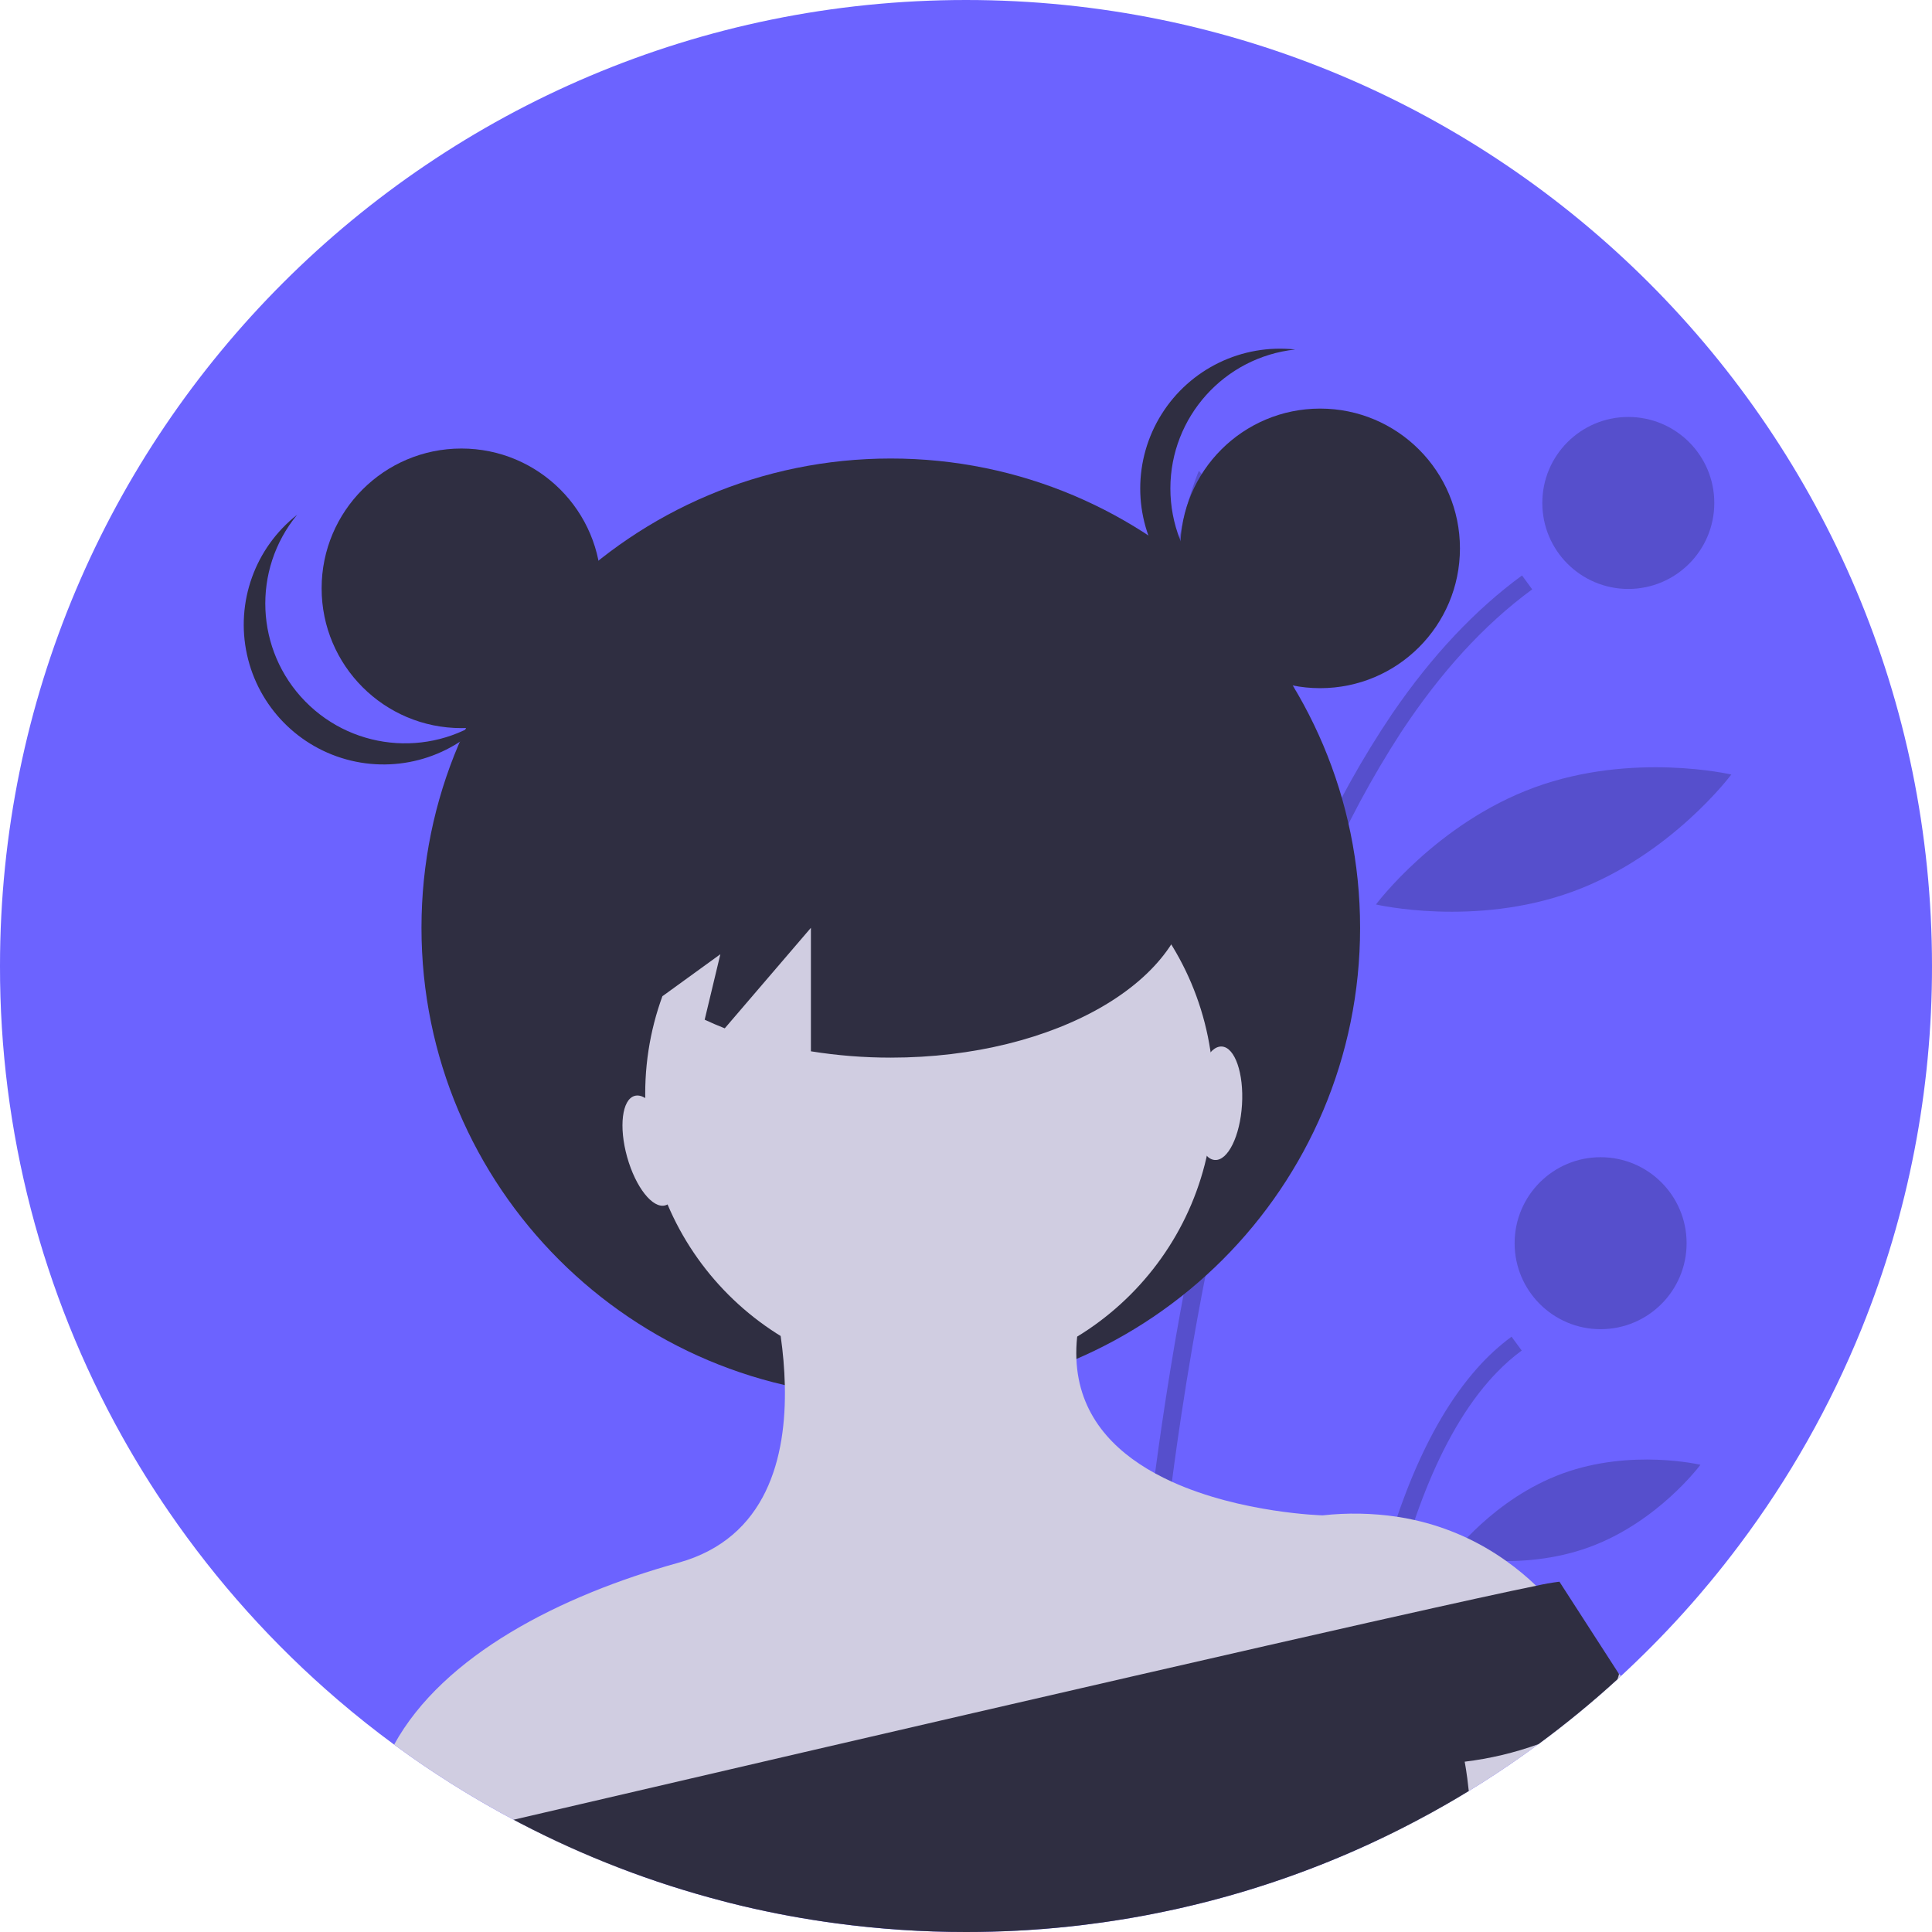
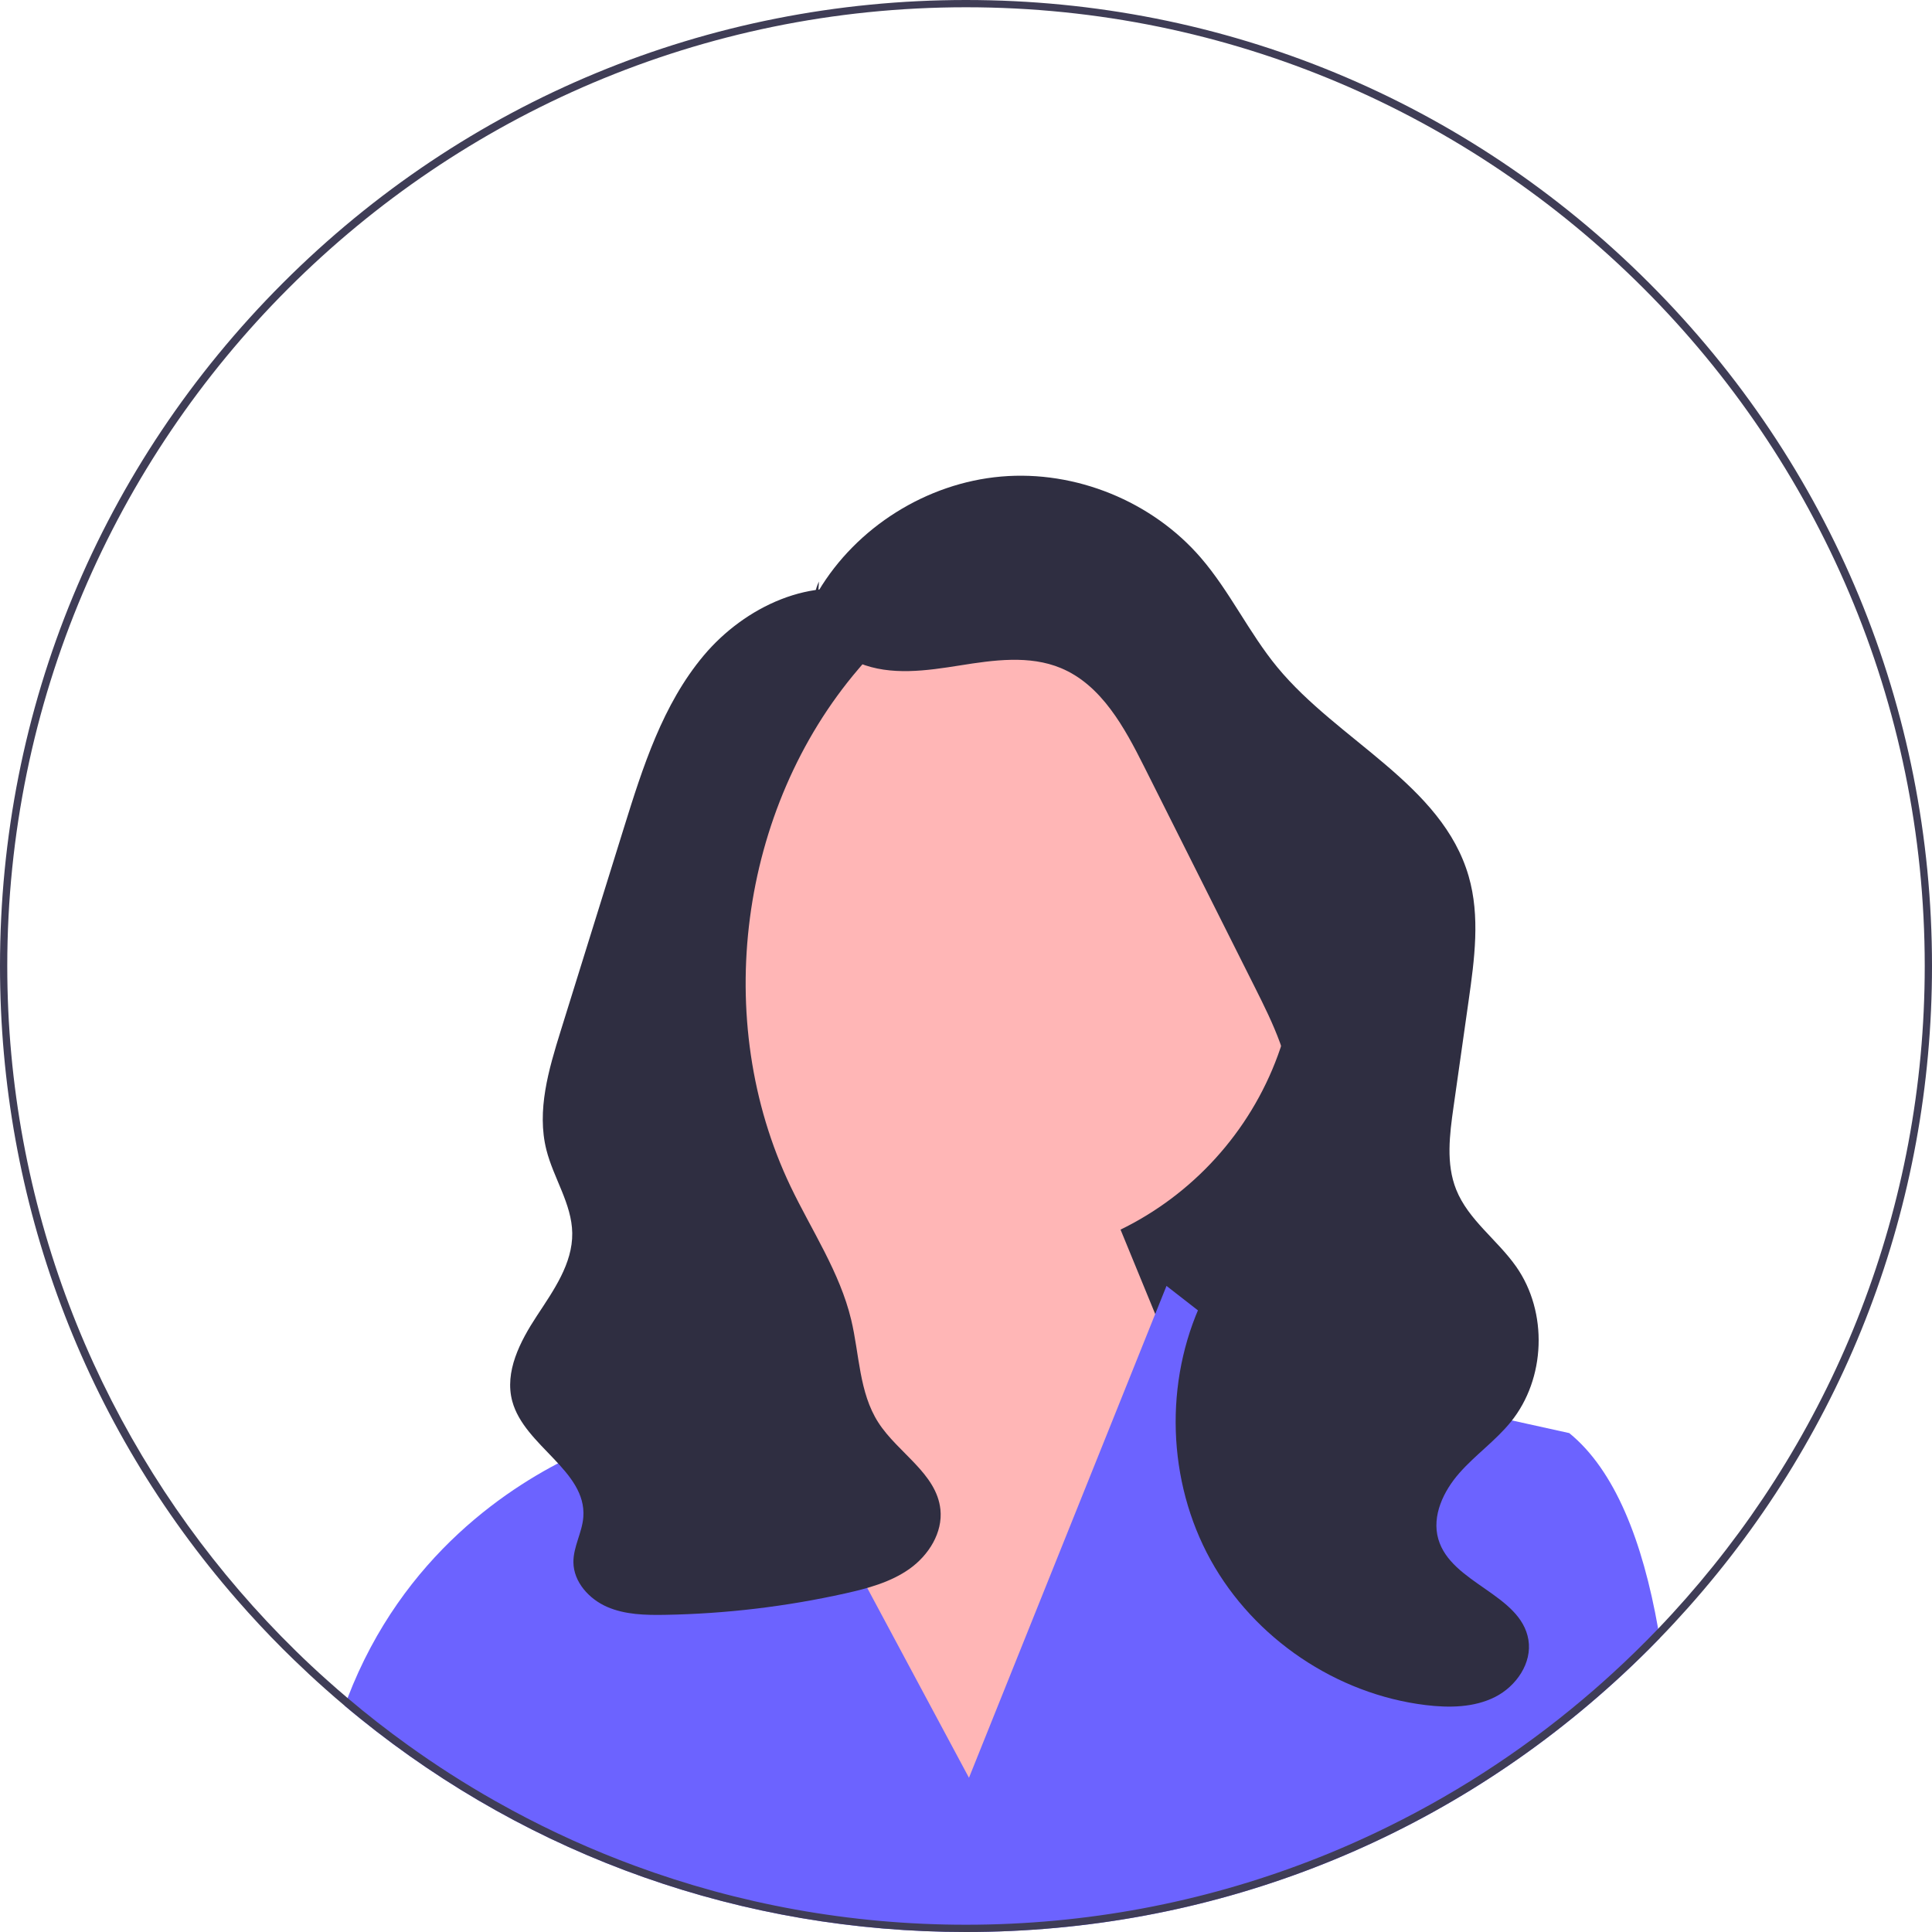
- <svg xmlns="http://www.w3.org/2000/svg" id="f36e36b5-a914-4189-a8f7-2c7091a7d461" data-name="Layer 1" width="676" height="676" viewBox="0 0 676 676">
-   <path d="M938,450a337.1,337.1,0,0,1-24.55,126.7c-.04.09-.07.17-.11.26v.01a336.513,336.513,0,0,1-42.79,75.64q-5.055,6.75-10.43,13.22c-1.31,1.58-2.64,3.15-3.97,4.7q-10.275,11.925-21.62,22.85-2.64,2.55-5.34,5.04c-.42.39-.84.77-1.26,1.16a337.819,337.819,0,0,1-27.65,22.7q-9.675,7.155-19.86,13.59-2.235,1.425-4.5,2.8-3.93,2.4-7.93,4.69-5.22,3-10.57,5.81c-1.44.77-2.89,1.51-4.34,2.25-2.12,1.09-4.25,2.14-6.4,3.17-.37.18-.74.36-1.11.53-1.4.68-2.82,1.34-4.24,2a334.896,334.896,0,0,1-57.46,20.39c-.11.03-.21.05-.32.08-1.29.33-2.59.65-3.89.96-.97.24-1.95.47-2.93.69a2.488,2.488,0,0,1-.37.09c-2.01.47-4.02.92-6.05,1.33-1.14.24-2.28.48-3.42.71-.69.15-1.39.28-2.08.41-.87.17-1.73.33-2.6.5-.48.1-.96.18-1.45.26-1.1.2-2.2.4-3.29.59-1.86.32-3.74.63-5.61.91-1.36.21-2.71.41-4.07.6-1.6.23-3.2.44-4.81.64-.44.07-.88.12-1.32.17q-.855.105-1.71.21c-1.15.14-2.3.27-3.46.39-.6.07-1.19.13-1.79.19q-1.71.18-3.42.33c-1.47.14-2.94.26-4.42.38-1.8.14-3.59.27-5.4.38-1.16.07-2.32.14-3.49.2-2.98.16-5.96.27-8.96.35-1.49.04-2.99.07-4.49.09h-.03c-1.49.02-2.99.03-4.49.03a339.151,339.151,0,0,1-45.45-3.04q-16.575-2.22-32.62-6.02c-.43-.1-.86-.2-1.28-.31-1.08-.25-2.15-.52-3.22-.79-.95-.24-1.89-.49-2.84-.74a335.357,335.357,0,0,1-70.6-27.19c-.11-.06-.23-.12-.34-.18-.65-.34-1.29-.67-1.93-1.02q-2.115-1.11-4.21-2.26-11.925-6.555-23.24-14.02-2.91-1.905-5.76-3.87c-.61-.42-1.21-.84-1.81-1.26-.63-.44-1.26-.88-1.88-1.32q-2.475-1.755-4.92-3.55-10.125-7.44-19.65-15.61a339.74,339.74,0,0,1-59.16-65.85Q312.315,628.19,304.71,614.59A336.39,336.39,0,0,1,262,450c0-186.67,151.33-338,338-338S938,263.33,938,450Z" transform="translate(-262 -112)" fill="#6c63ff" />
-   <path d="M654.35,778.63c1.08-.25,2.15-.52,3.22-.79.95-.24,1.89-.49,2.84-.74.05-1.99.12-4.18.19-6.55.59-18.56,1.98-48.44,5.26-84.44q.27-2.895.54-5.83c1.17-12.2,2.54-25.03,4.18-38.33.05-.44.11-.87.16-1.31,1.33-10.78,2.84-21.85,4.54-33.13q1.785-11.835,3.86-23.93c.1-.56.2-1.13.3-1.69.4-2.33.81-4.65,1.23-6.99,1.17-6.51,2.42-13.06,3.73-19.61,4.61-23.04,10.1-46.22,16.65-68.77a550.909,550.909,0,0,1,24.53-68.61,338.806,338.806,0,0,1,26.74-49.83c.15-.23.3-.45.45-.68,13.15-19.81,28.18-36.62,45.34-49.19l-3.56-4.86q-24.66,18.075-45.24,48.1c-.07.1-.13.19-.2.29A327.437,327.437,0,0,0,722.19,410a527.395,527.395,0,0,0-25.68,69.37q-9.84,33.03-17.65,71.57-2.745,13.575-5.24,27.82c-.28,1.62-.56,3.24-.84,4.87,0,.02-.01.05-.01.07-.43,2.5-.84,5-1.26,7.53q-1.56,9.555-2.94,18.96-2.13,14.49-3.85,28.48-.57,4.62-1.1,9.17-.75,6.42-1.42,12.67-.945,8.7-1.73,17.03l-.15,1.53c-.08.88-.16,1.76-.24,2.63C656.02,725.49,654.75,760.86,654.35,778.63Z" transform="translate(-262 -112)" opacity="0.2" />
-   <path d="M731.01,749.91c.11-.06.23-.12.34-.18,2.06-1.07,4.1-2.16,6.14-3.28.67-7.98,1.57-16.75,2.75-25.97.25-1.9.5-3.83.78-5.77.14-1.04.29-2.09.44-3.15,1.18-8.12,2.58-16.5,4.26-24.92,6.83-34.36,18.17-69.48,37-91.16,1.01-1.17,2.04-2.29,3.11-3.38a67.662,67.662,0,0,1,8.61-7.55l-3.56-4.85a77.071,77.071,0,0,0-11.8,10.79q-1.875,2.085-3.66,4.34c-17.33,21.81-28.15,54.1-34.89,86.07-1.76,8.34-3.24,16.67-4.5,24.78q-.48,3.18-.92,6.3C733.16,725.72,731.87,738.7,731.01,749.91Z" transform="translate(-262 -112)" opacity="0.2" />
-   <circle cx="569.738" cy="175.982" r="30.089" opacity="0.2" />
-   <circle cx="560.049" cy="434.991" r="30.089" opacity="0.2" />
-   <path d="M712.286,338.521c6.38,35.997-7.705,68.592-7.705,68.592s-24.43-25.768-30.81-61.766,7.705-68.592,7.705-68.592S705.905,302.524,712.286,338.521Z" transform="translate(-262 -112)" opacity="0.2" />
-   <path d="M812.282,423.971c-34.335,12.555-68.837,4.498-68.837,4.498s21.166-28.413,55.501-40.968,68.837-4.498,68.837-4.498S846.617,411.416,812.282,423.971Z" transform="translate(-262 -112)" opacity="0.2" />
-   <path d="M818.105,653.333c-24.066,8.8-48.283,3.059-48.283,3.059s14.802-20.008,38.868-28.808,48.283-3.059,48.283-3.059S842.171,644.533,818.105,653.333Z" transform="translate(-262 -112)" opacity="0.2" />
-   <path d="M701.96,648.27l1.22.63C703.06,650.2,702.77,651,701.96,648.27Z" transform="translate(-262 -112)" fill="#2f2e41" />
-   <path d="M703.57,648.69c.01.14.03.29.04.43l-.43-.22c.01-.13.02-.27.04-.41C703.32,646.74,703.2,644.67,703.57,648.69Z" transform="translate(-262 -112)" fill="#2f2e41" />
-   <circle cx="311.683" cy="324.641" r="164.209" fill="#2f2e41" />
-   <circle cx="325.2" cy="382.713" r="99.444" fill="#d0cde1" />
-   <path d="M814.27,685.31l-.12.03-23.13,5.55-48.16,11.56-6.57,1.58L663.05,721.6l-6.22,1.5L479.14,765.74a333.639,333.639,0,0,1-35.15-15.83c-.11-.06-.23-.12-.34-.18-.65-.34-1.29-.67-1.93-1.02q-2.115-1.11-4.21-2.26-11.925-6.555-23.24-14.02-2.91-1.905-5.76-3.87c-.61-.42-1.21-.84-1.81-1.26-.63-.44-1.26-.88-1.88-1.32q-2.475-1.755-4.92-3.55c17.26-31.37,58.36-52.22,99.46-63.63,31.02-8.62,37.84-36.95,37.25-62.16a146.952,146.952,0,0,0-1.46-17.18,167.478,167.478,0,0,0-5.96-26.74l99.45,3.32,10.26,23.64a53.492,53.492,0,0,0-.27,7.82c.78,19.39,12.75,31.93,27.52,40.02,1.92,1.05,3.89,2.03,5.89,2.94,24.22,11.01,52.73,11.76,52.73,11.76a101.52,101.52,0,0,1,26.09.49q3.15.48,6.12,1.15A88.139,88.139,0,0,1,789.09,658.23a91.601,91.601,0,0,1,10.41,8.63A82.676,82.676,0,0,1,814.27,685.31Z" transform="translate(-262 -112)" fill="#d0cde1" />
-   <path d="M829.19,698.42c-.42.39-.84.77-1.26,1.16a337.819,337.819,0,0,1-27.65,22.7q-9.675,7.155-19.86,13.59-2.235,1.425-4.5,2.8-3.93,2.4-7.93,4.69-5.22,3-10.57,5.81c-1.44.77-2.89,1.51-4.34,2.25-2.12,1.09-4.25,2.14-6.4,3.17-.37.18-.74.36-1.11.53l-4.23-3.51,49.68-60.72,9.99-12.21s3.99,0,13.14,6.66a130.993,130.993,0,0,1,14.3,12.34C828.69,697.93,828.94,698.17,829.19,698.42Z" transform="translate(-262 -112)" fill="#d0cde1" />
-   <path d="M828.49,697.74a11.392,11.392,0,0,1-.56,1.84,337.819,337.819,0,0,1-27.65,22.7,117.95,117.95,0,0,1-25.79,6.13s.75,3.76,1.43,10.26q-3.93,2.4-7.93,4.69-5.22,3-10.57,5.81c-1.44.77-2.89,1.51-4.34,2.25-2.12,1.09-4.25,2.14-6.4,3.17-.37.18-.74.36-1.11.53-1.4.68-2.82,1.34-4.24,2a334.896,334.896,0,0,1-57.46,20.39c-.11.03-.21.05-.32.08-1.29.33-2.59.65-3.89.96-.97.24-1.95.47-2.93.69a2.488,2.488,0,0,1-.37.09c-2.01.47-4.02.92-6.05,1.33-1.14.24-2.28.48-3.42.71-.69.15-1.39.28-2.08.41-.87.17-1.73.33-2.6.5-.48.1-.96.18-1.45.26-1.1.2-2.2.4-3.29.59-1.86.32-3.74.63-5.61.91-1.36.21-2.71.41-4.07.6-1.6.23-3.2.44-4.81.64-.44.07-.88.12-1.32.17q-.855.105-1.71.21c-1.15.14-2.3.27-3.46.39-.6.07-1.19.13-1.79.19q-1.71.18-3.42.33c-1.47.14-2.94.26-4.42.38-1.8.14-3.59.27-5.4.38-1.16.07-2.32.14-3.49.2-2.98.16-5.96.27-8.96.35-1.49.04-2.99.07-4.49.09h-.03c-1.49.02-2.99.03-4.49.03a339.151,339.151,0,0,1-45.45-3.04q-16.575-2.22-32.62-6.02c-.43-.1-.86-.2-1.28-.31-1.08-.25-2.15-.52-3.22-.79-.95-.24-1.89-.49-2.84-.74a335.357,335.357,0,0,1-70.6-27.19c-.11-.06-.23-.12-.34-.18-.65-.34-1.29-.67-1.93-1.02,54.89-12.79,141.63-32.96,216.9-50.24q3.165-.72,6.29-1.44c27.8-6.38,53.84-12.32,75.87-17.29q3.42-.765,6.7-1.5c23.67-5.32,42.05-9.36,52.02-11.38a81.488,81.488,0,0,1,8.14-1.43l20.81,32.25Z" transform="translate(-262 -112)" fill="#2f2e41" />
-   <circle cx="161.449" cy="205.851" r="48.913" fill="#2f2e41" />
-   <circle cx="461.917" cy="191.876" r="48.913" fill="#2f2e41" />
-   <path d="M671.51,282.913a48.912,48.912,0,0,1,43.673-48.624,48.913,48.913,0,1,0,0,97.248A48.912,48.912,0,0,1,671.51,282.913Z" transform="translate(-262 -112)" fill="#2f2e41" />
-   <path d="M368.796,357.416a48.912,48.912,0,0,1-2.836-65.296,48.913,48.913,0,1,0,68.06,69.463A48.912,48.912,0,0,1,368.796,357.416Z" transform="translate(-262 -112)" fill="#2f2e41" />
-   <path d="M573.683,359.777c-57.887,0-104.814,27.374-104.814,61.142,0,15.109,9.433,28.918,25.003,39.586l20.178-14.62-5.487,22.904c2.277,1.055,4.602,2.076,7.026,3.02l30.144-35.168v43.204a175.958,175.958,0,0,0,27.95,2.216c57.887,0,104.814-27.374,104.814-61.142S631.57,359.777,573.683,359.777Z" transform="translate(-262 -112)" fill="#2f2e41" />
-   <path d="M675.003,303.876s-7.597,34.938,39.874,48.913Z" transform="translate(-262 -112)" fill="#2f2e41" />
-   <path d="M468.869,310.235s17.469,39.061-34.938,56.53Z" transform="translate(-262 -112)" fill="#2f2e41" />
-   <ellipse cx="489.413" cy="514.602" rx="8.287" ry="19.889" transform="translate(-382.6084 38.98959) rotate(-15.63946)" fill="#d0cde1" />
-   <ellipse cx="688.302" cy="498.027" rx="19.889" ry="8.287" transform="translate(-113.0938 1042.414) rotate(-86.47577)" fill="#d0cde1" />
+ <svg xmlns="http://www.w3.org/2000/svg" id="uuid-2a0530e7-660a-4fa4-9d00-a731af11dca9" width="532" height="532" viewBox="0 0 532 532">
+   <polygon points="379.19 379.05 246.19 379.05 246.19 199.05 361.19 262.05 379.19 379.05" fill="#2f2e41" />
+   <circle cx="270.76" cy="260.932" r="86.349" fill="#ffb6b6" />
+   <polygon points="221.19 360.05 217.289 320.616 295.19 306.05 341.19 418.05 261.19 510.05 204.19 398.05 221.19 360.05" fill="#ffb6b6" />
+   <path d="M457.04,451.09c-.97,1.01-1.96,2.01-2.95,3-3.14,3.14-6.34,6.19-9.61,9.15-49,44.44-111.87,68.76-178.48,68.76-61.41,0-119.64-20.67-166.75-58.72-.03-.02-.05-.04-.08-.07-1.43-1.15-2.84-2.32-4.25-3.51,.25-.72,.52-1.43,.79-2.13,15.15-39.47,45.07-58.78,63.23-67.23,9-4.19,15.11-5.72,15.11-5.72l21.32-38.4,15.01,28,11.06,20.64,45.38,84.67,39.15-97.48,12.13-30.22,3.11-7.74,14.79,11.51,14,10.89,28.19,6.22,22.87,5.05,31.06,6.86c12.56,10.23,20.2,29.69,24.47,53.87,.16,.86,.31,1.73,.45,2.6Z" fill="#6c63ff" />
+   <path d="M225.339,162.803c10.518-17.668,29.836-29.79,50.32-31.577,20.484-1.787,41.609,6.808,55.027,22.388,7.996,9.284,13.239,20.655,21.033,30.109,16.772,20.346,45.372,32.242,52.699,57.571,3.197,11.053,1.604,22.853-.014,34.245-1.387,9.764-2.773,19.528-4.16,29.292-1.079,7.599-2.114,15.609,.735,22.736,3.343,8.361,11.342,13.837,16.515,21.207,8.801,12.542,8.157,30.904-1.5,42.798-4.188,5.158-9.74,9.049-14.131,14.036s-7.648,11.806-5.809,18.191c3.523,12.231,22.705,15.165,24.808,27.718,1.076,6.418-3.357,12.828-9.166,15.762-5.808,2.935-12.646,3.02-19.106,2.235-24.553-2.984-47.287-18.326-59.242-39.98-11.955-21.653-12.825-49.066-2.268-71.434,8.67-18.371,24.785-34.606,24.61-54.919-.096-11.067-5.172-21.403-10.135-31.295-10.159-20.246-20.319-40.492-30.478-60.737-5.442-10.845-11.757-22.532-22.961-27.191-8.659-3.601-18.483-2.204-27.744-.731s-19.072,2.906-27.756-.632-15.246-14.05-11.109-22.465" fill="#2f2e41" />
+   <path d="M240.471,163.726c-16.683-5.491-35.397,3.324-46.691,16.774-11.294,13.45-16.773,30.706-21.992,47.476-2.99,9.606-5.979,19.212-8.969,28.817-2.812,9.036-5.625,18.072-8.437,27.109-3.308,10.629-6.643,21.92-3.928,32.716,1.963,7.805,7.013,14.891,7.121,22.938,.114,8.406-5.15,15.785-9.764,22.813-4.613,7.028-8.943,15.377-6.746,23.491,3.343,12.342,20.502,19.126,19.561,31.877-.314,4.256-2.775,8.192-2.73,12.459,.057,5.429,4.307,10.12,9.287,12.283,4.98,2.163,10.582,2.281,16.01,2.185,16.651-.293,33.273-2.27,49.528-5.892,6.254-1.394,12.614-3.103,17.82-6.838s9.089-9.924,8.412-16.296c-1.056-9.929-11.731-15.561-17.118-23.968-5.291-8.257-5.169-18.72-7.45-28.258-3.136-13.108-10.88-24.552-16.694-36.712-21.857-45.716-14.206-103.987,18.712-142.511,2.91-3.406,6.09-6.833,7.305-11.145,1.214-4.313-.351-9.807-4.57-11.316" fill="#2f2e41" />
+   <path d="M454.09,77.91C403.85,27.67,337.05,0,266,0S128.15,27.67,77.91,77.91C27.67,128.15,0,194.95,0,266c0,64.85,23.05,126.16,65.29,174.57,4.03,4.63,8.24,9.14,12.62,13.52,1.03,1.03,2.07,2.06,3.12,3.06,2.8,2.71,5.65,5.36,8.55,7.93,1.76,1.57,3.54,3.11,5.34,4.62,1.41,1.19,2.82,2.36,4.25,3.51,.03,.03,.05,.05,.08,.07,47.11,38.05,105.34,58.72,166.75,58.72,66.61,0,129.48-24.32,178.48-68.76,3.27-2.96,6.47-6.01,9.61-9.15,.99-.99,1.98-1.99,2.95-3,2.7-2.78,5.32-5.61,7.88-8.48,43.37-48.72,67.08-110.84,67.08-176.61,0-71.05-27.67-137.85-77.91-188.09Zm10.18,362.21c-2.5,2.84-5.06,5.64-7.68,8.37-4.08,4.25-8.29,8.37-12.64,12.34-1.65,1.52-3.32,3-5.01,4.47-17.07,14.85-36.07,27.53-56.56,37.63-7.19,3.55-14.56,6.78-22.1,9.67-29.29,11.24-61.08,17.4-94.28,17.4-32.04,0-62.76-5.74-91.19-16.24-11.67-4.3-22.95-9.41-33.78-15.26-1.59-.86-3.17-1.73-4.74-2.62-8.26-4.68-16.25-9.79-23.92-15.31-5.73-4.11-11.29-8.44-16.66-13-1.88-1.59-3.74-3.2-5.57-4.85-2.98-2.65-5.9-5.38-8.75-8.18-5.4-5.29-10.56-10.8-15.49-16.53C26.09,391.77,2,331.65,2,266,2,120.43,120.43,2,266,2s264,118.43,264,264c0,66.66-24.83,127.62-65.73,174.12Z" fill="#3f3d56" />
</svg>
